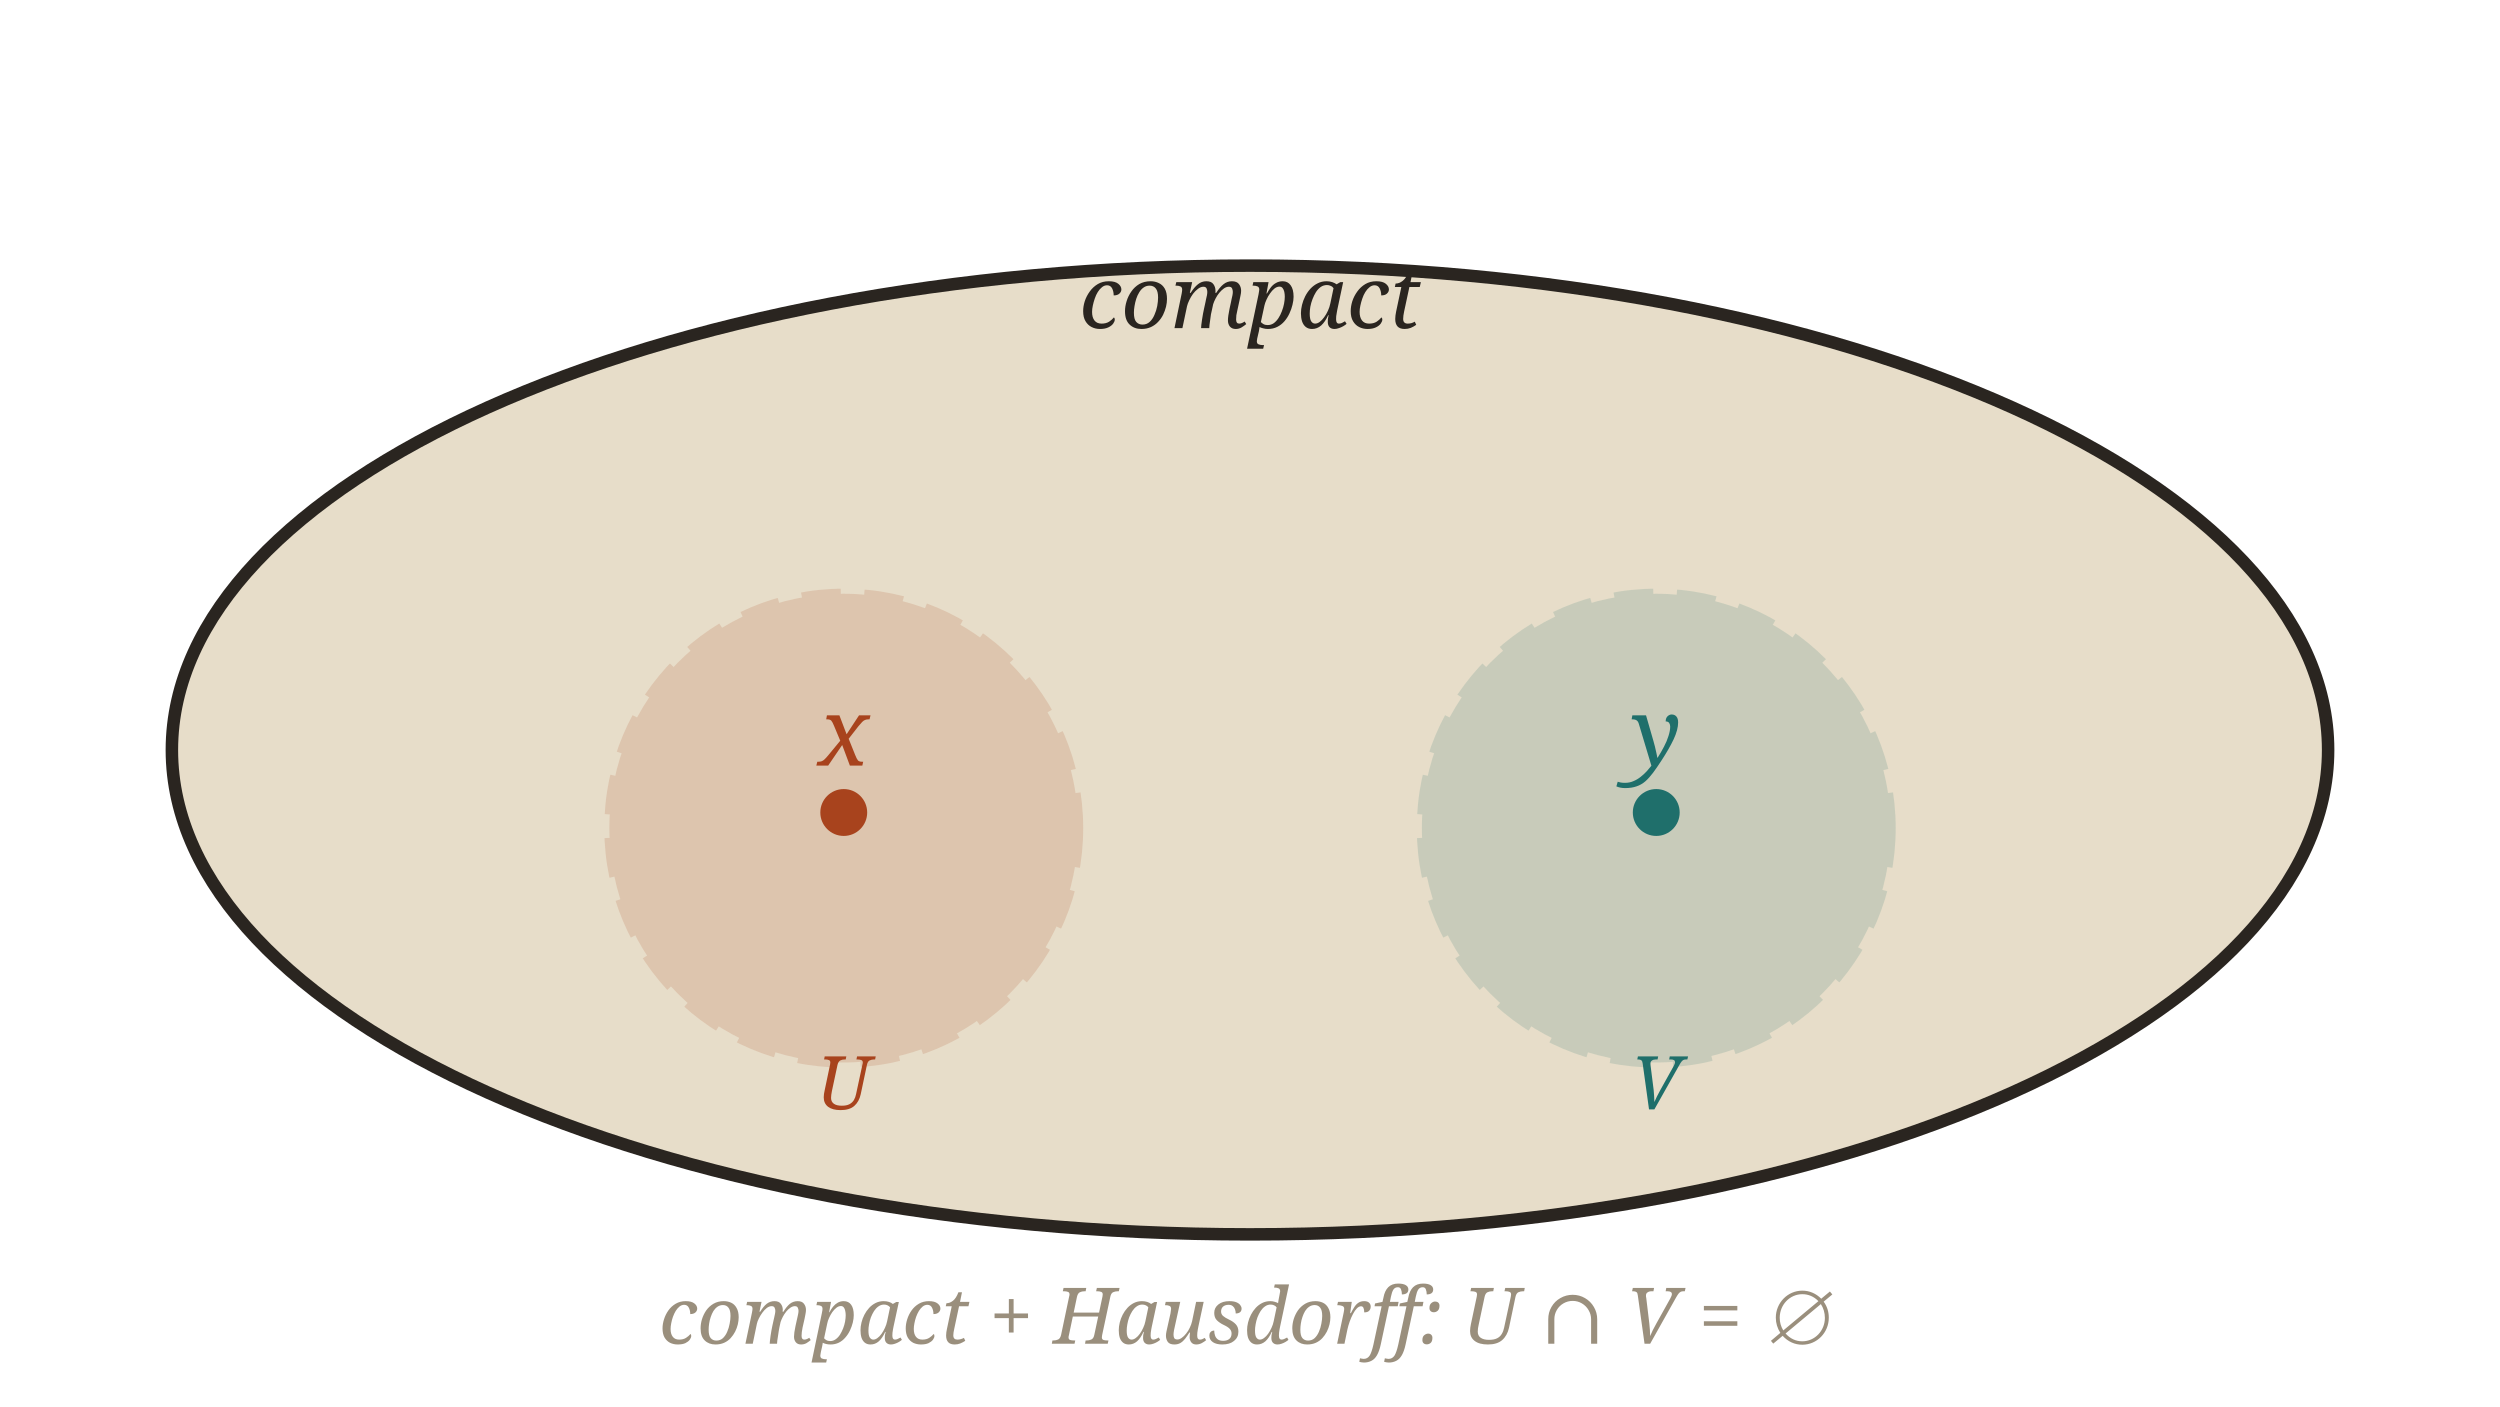
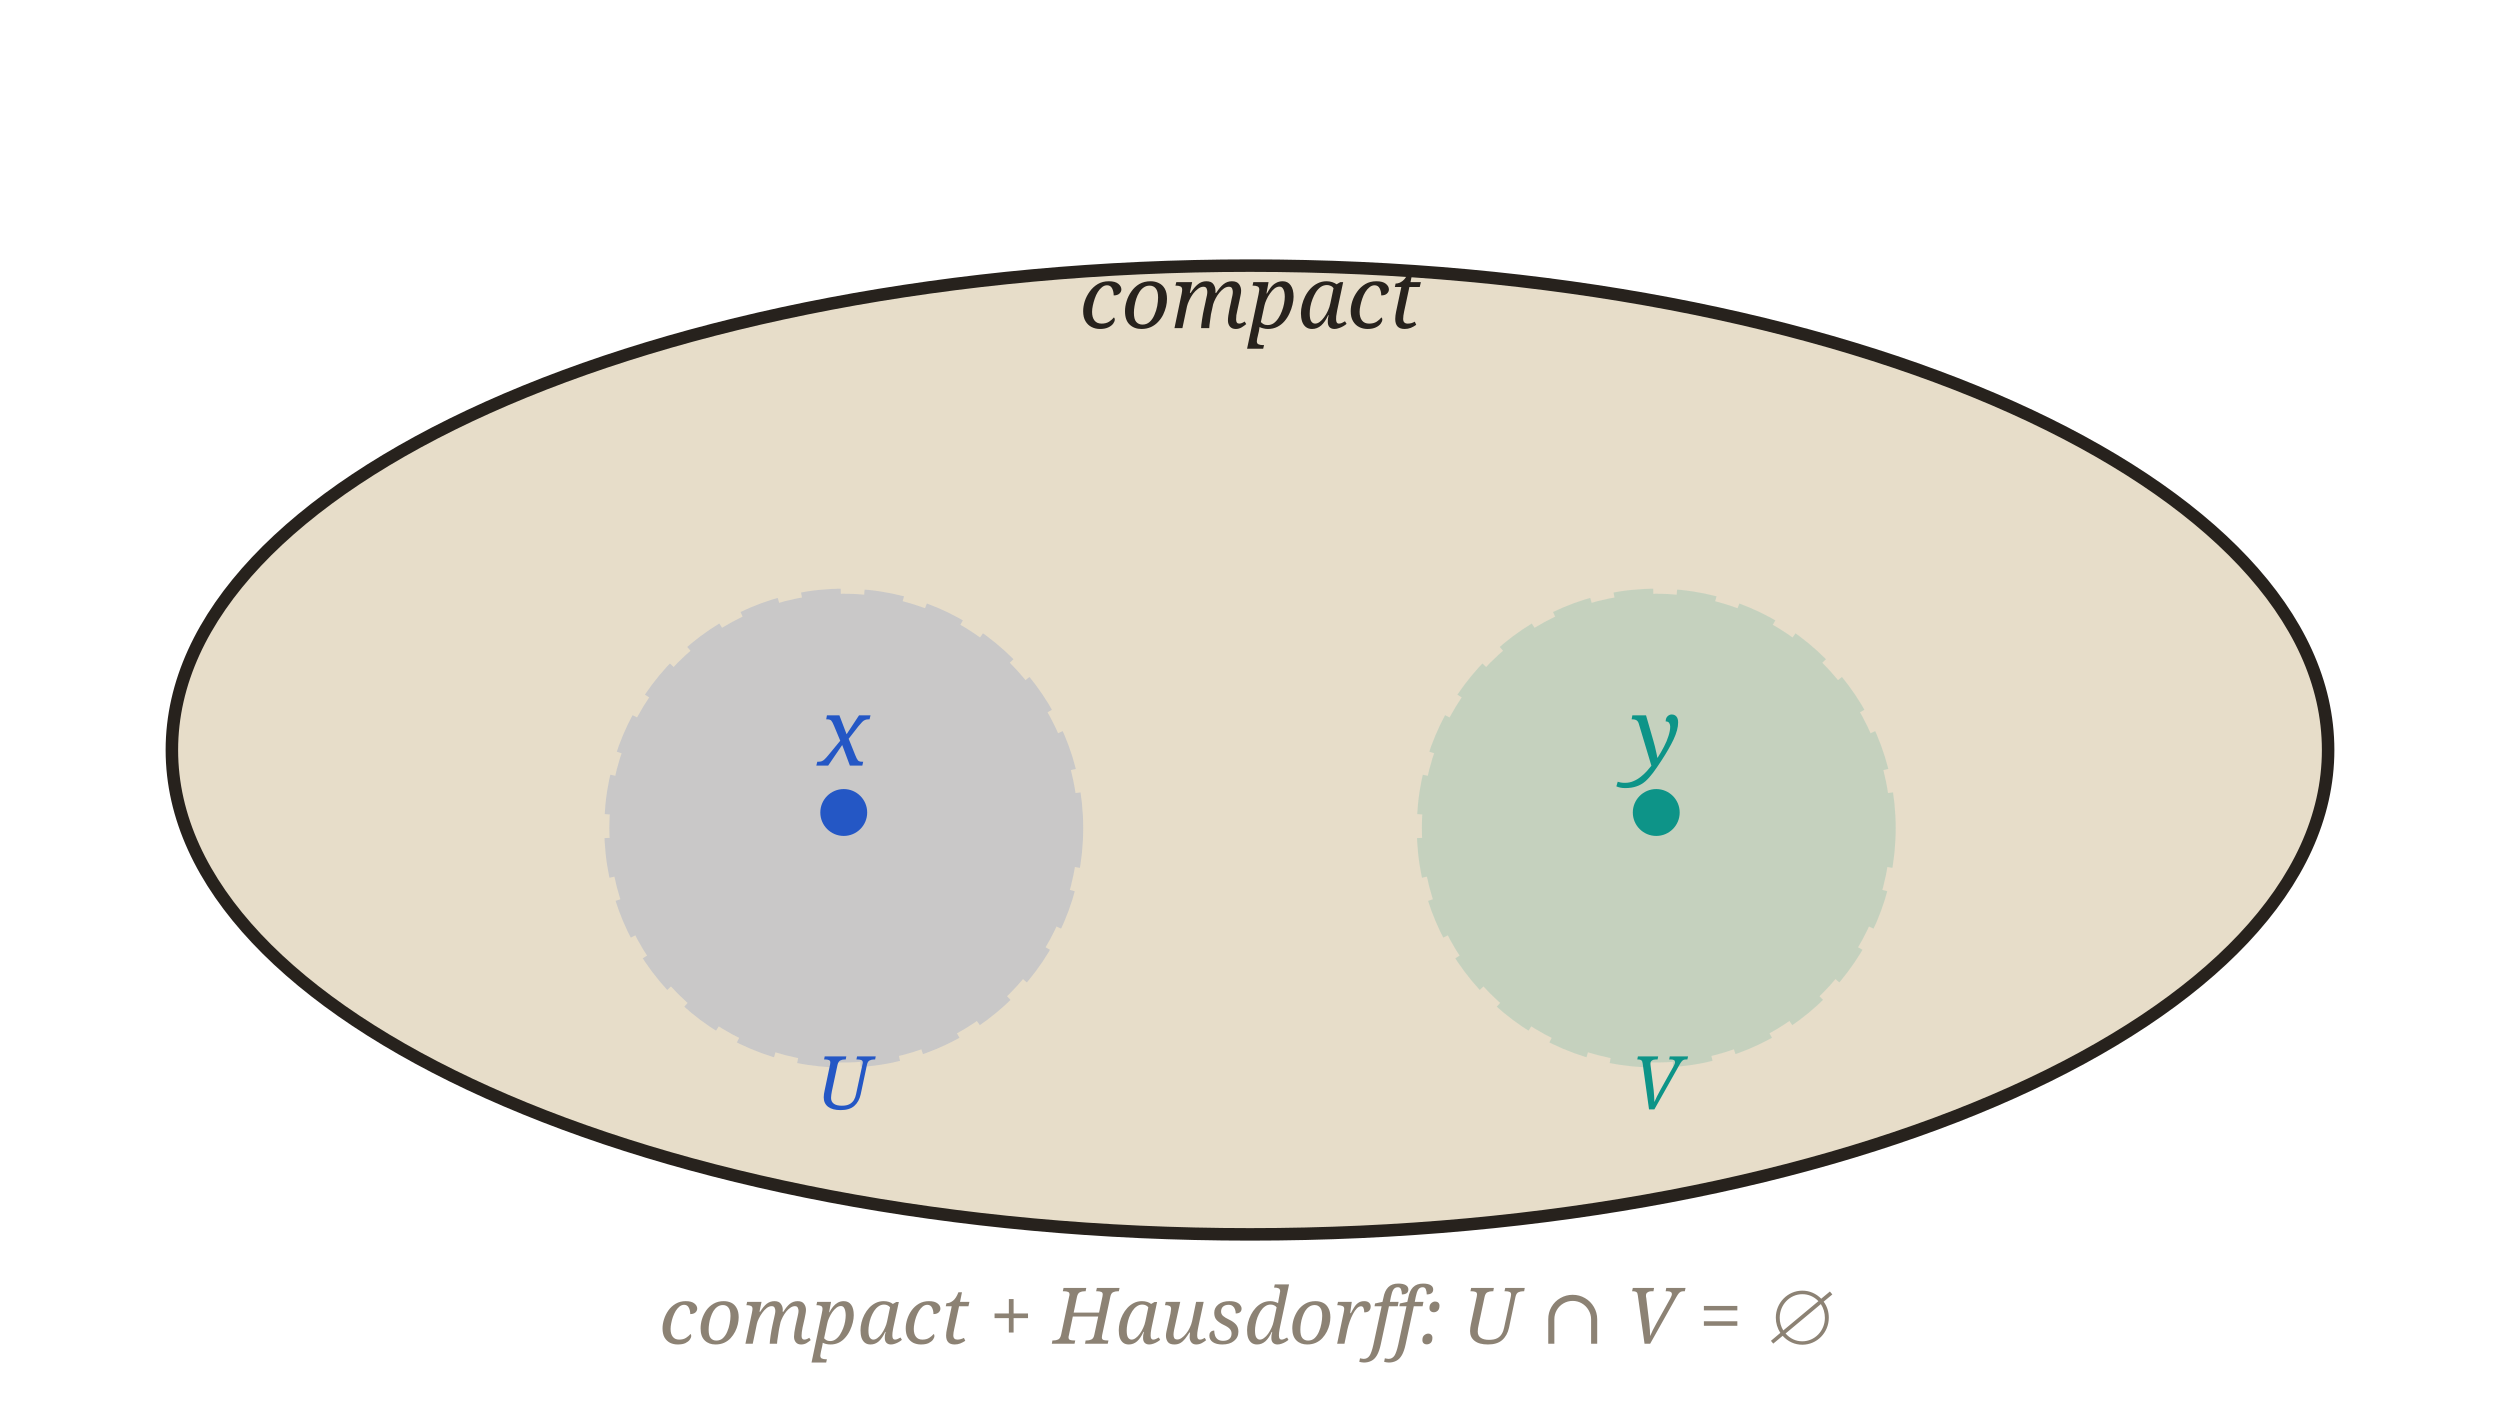
<svg xmlns="http://www.w3.org/2000/svg" viewBox="0 0 320 180" font-family="'Newsreader',Georgia,serif" role="img">
-   <ellipse cx="160" cy="96" rx="138" ry="62" fill="var(--dia-fill,#e7ddc9)" stroke="var(--dia-ink,#2a2520)" stroke-width="1.6" />
-   <text x="160" y="42" font-size="11" fill="var(--dia-ink,#2a2520)" text-anchor="middle" font-style="italic">compact</text>
-   <circle cx="108" cy="104" r="3" fill="var(--dia-acc,#a8431d)" />
-   <text x="108" y="98" font-size="12" fill="var(--dia-acc,#a8431d)" text-anchor="middle" font-style="italic">x</text>
-   <circle cx="212" cy="104" r="3" fill="var(--dia-acc2,#1f6f6b)" />
-   <text x="212" y="98" font-size="12" fill="var(--dia-acc2,#1f6f6b)" text-anchor="middle" font-style="italic">y</text>
-   <circle cx="108" cy="106" r="30" fill="var(--dia-acc,#a8431d)" opacity="0.16" stroke="var(--dia-acc,#a8431d)" stroke-width="1.3" stroke-dasharray="5 3" />
-   <circle cx="212" cy="106" r="30" fill="var(--dia-acc2,#1f6f6b)" opacity="0.16" stroke="var(--dia-acc2,#1f6f6b)" stroke-width="1.3" stroke-dasharray="5 3" />
-   <text x="108" y="142" font-size="9.5" fill="var(--dia-acc,#a8431d)" text-anchor="middle" font-style="italic">U</text>
-   <text x="212" y="142" font-size="9.5" fill="var(--dia-acc2,#1f6f6b)" text-anchor="middle" font-style="italic">V</text>
-   <text x="160" y="172" font-size="10" fill="var(--dia-mut,#9a8f7d)" text-anchor="middle" font-style="italic">compact + Hausdorff:  U ∩ V = ∅</text>
+   <ellipse cx="160" cy="96" rx="138" ry="62" fill="var(--dia-fill,#e7ddc9)" stroke="var(--dia-ink,#27221d)" stroke-width="1.6" />
+   <text x="160" y="42" font-size="11" fill="var(--dia-ink,#27221d)" text-anchor="middle" font-style="italic">compact</text>
+   <circle cx="108" cy="104" r="3" fill="var(--dia-acc,#2457c5)" />
+   <text x="108" y="98" font-size="12" fill="var(--dia-acc,#2457c5)" text-anchor="middle" font-style="italic">x</text>
+   <circle cx="212" cy="104" r="3" fill="var(--dia-acc2,#0d9488)" />
+   <text x="212" y="98" font-size="12" fill="var(--dia-acc2,#0d9488)" text-anchor="middle" font-style="italic">y</text>
+   <circle cx="108" cy="106" r="30" fill="var(--dia-acc,#2457c5)" opacity="0.16" stroke="var(--dia-acc,#2457c5)" stroke-width="1.3" stroke-dasharray="5 3" />
+   <circle cx="212" cy="106" r="30" fill="var(--dia-acc2,#0d9488)" opacity="0.16" stroke="var(--dia-acc2,#0d9488)" stroke-width="1.3" stroke-dasharray="5 3" />
+   <text x="108" y="142" font-size="9.5" fill="var(--dia-acc,#2457c5)" text-anchor="middle" font-style="italic">U</text>
+   <text x="212" y="142" font-size="9.5" fill="var(--dia-acc2,#0d9488)" text-anchor="middle" font-style="italic">V</text>
+   <text x="160" y="172" font-size="10" fill="var(--dia-mut,#8c8274)" text-anchor="middle" font-style="italic">compact + Hausdorff:  U ∩ V = ∅</text>
</svg>
